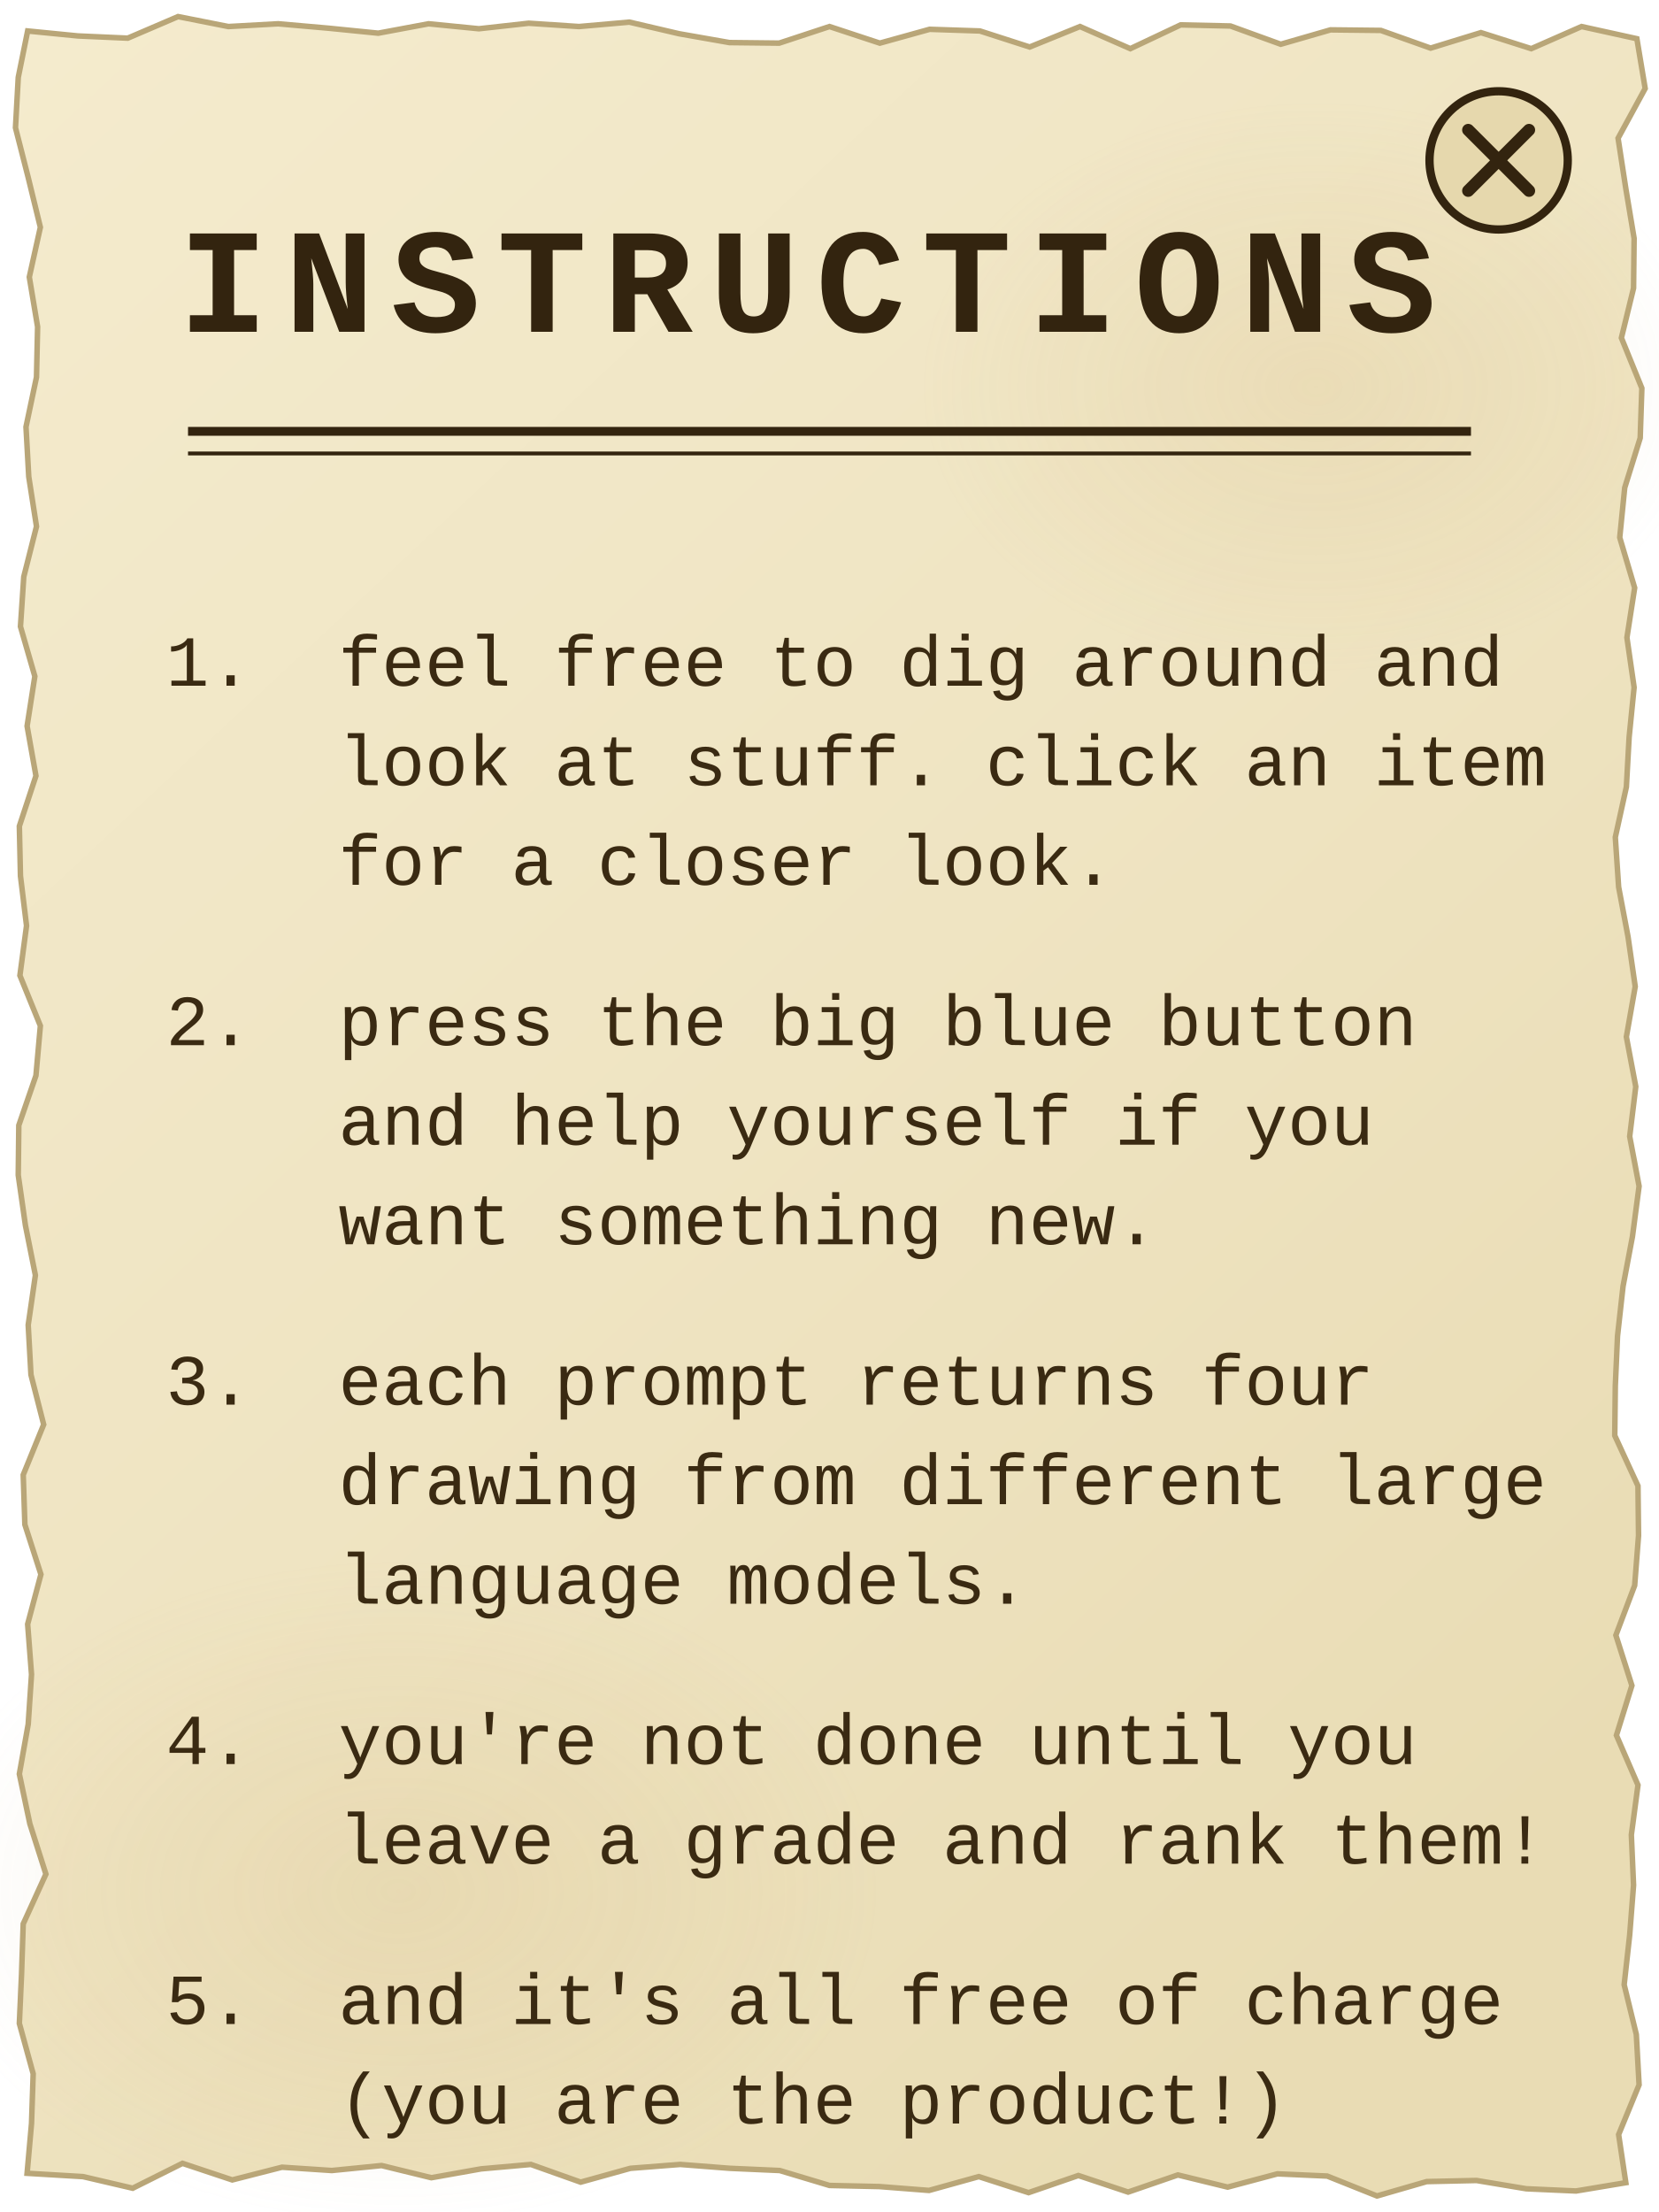
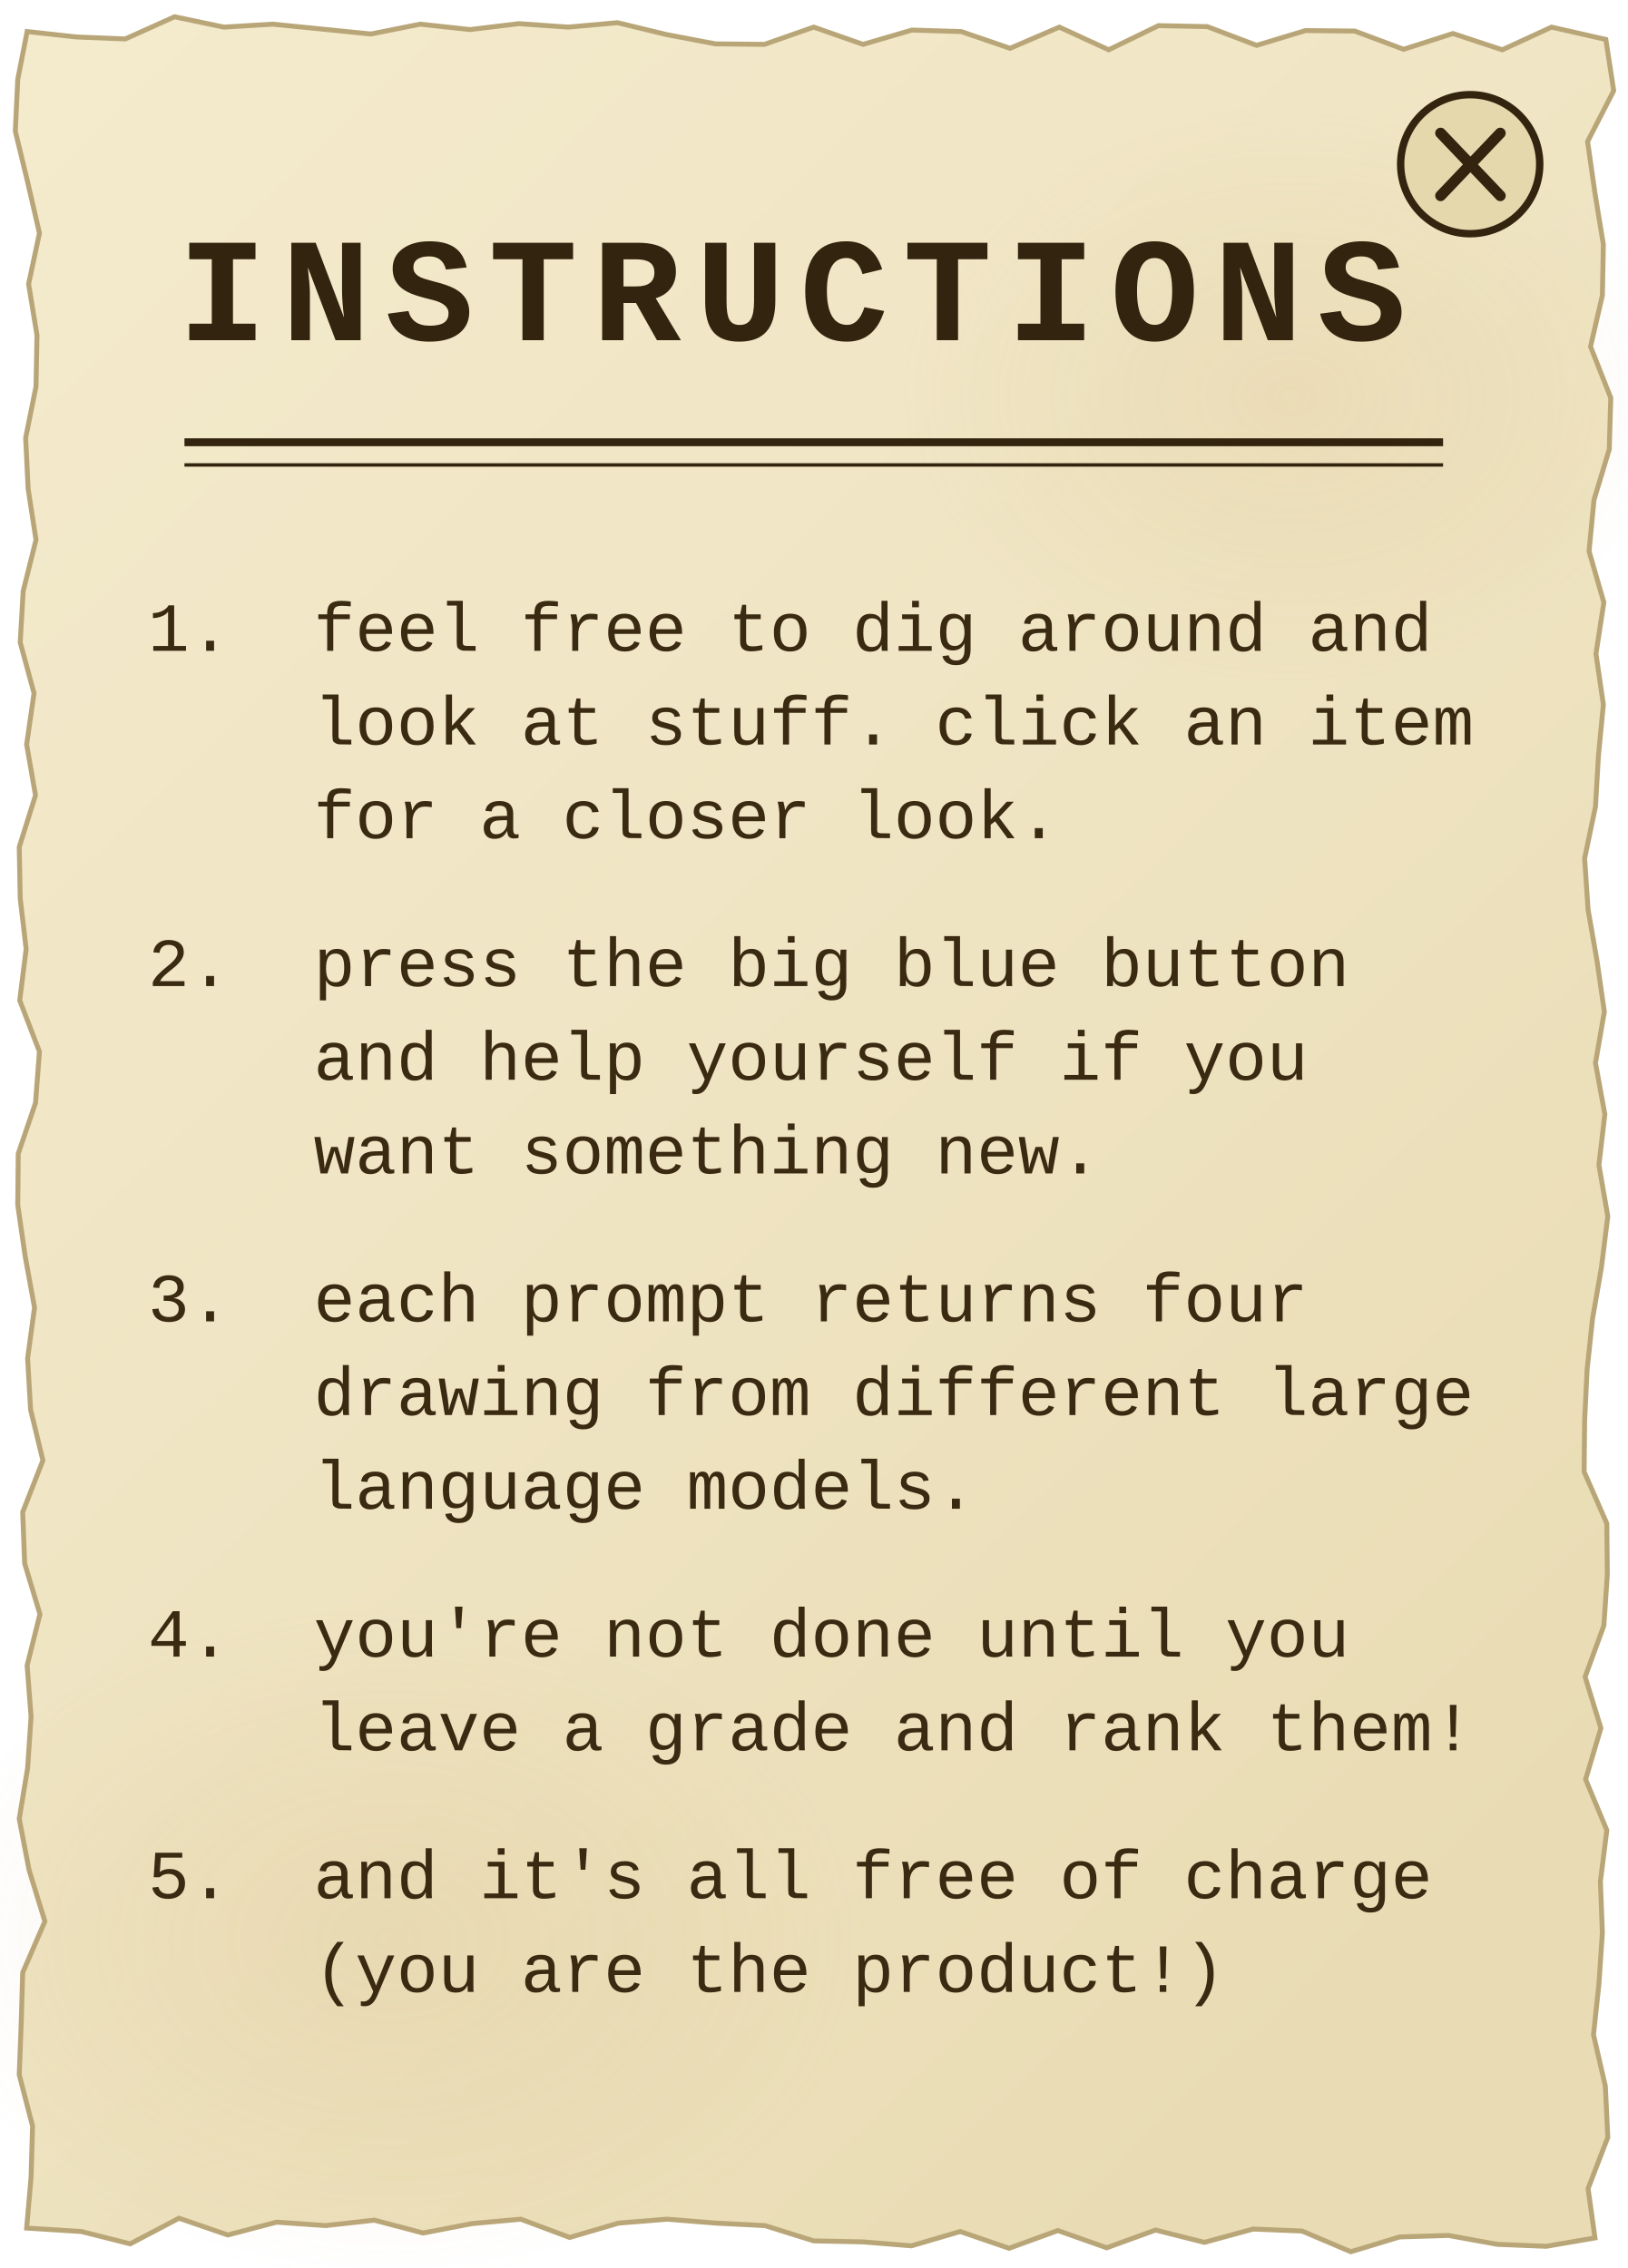
- <svg xmlns="http://www.w3.org/2000/svg" viewBox="0 0 300 400">
+ <svg xmlns="http://www.w3.org/2000/svg" viewBox="0 0 330 460">
  <defs>
    <radialGradient id="ins_stain1" cx="0.5" cy="0.5" r="0.5">
      <stop offset="0" stop-color="#c9a86a" stop-opacity="0.14" />
      <stop offset="0.7" stop-color="#c9a86a" stop-opacity="0.05" />
      <stop offset="1" stop-color="#c9a86a" stop-opacity="0" />
    </radialGradient>
    <linearGradient id="ins_paper" x1="0" y1="0" x2="0.7" y2="1">
      <stop offset="0" stop-color="#f4ebcd" />
      <stop offset="0.55" stop-color="#efe4c2" />
      <stop offset="1" stop-color="#e9dcb4" />
    </linearGradient>
  </defs>
-   <path d="M5.0 5.6 L14.1 6.5 L23.1 6.9 L32.2 3.0 L41.3 4.8 L50.3 4.3 L59.4 5.1 L68.4 6.0 L77.5 4.3 L86.6 5.2 L95.6 4.2 L104.7 4.8 L113.8 4.0 L122.8 6.1 L131.9 7.7 L140.9 7.8 L150.0 4.8 L159.1 7.8 L168.1 5.3 L177.2 5.6 L186.2 8.5 L195.3 4.8 L204.4 8.8 L213.5 4.5 L222.5 4.7 L231.6 8.0 L240.6 5.4 L249.7 5.5 L258.7 8.7 L267.8 5.9 L276.9 8.8 L286.0 4.8 L296.0 7.0 L297.5 16.0 L292.6 25.0 L294.0 34.1 L295.5 43.1 L295.4 52.1 L293.2 61.1 L296.9 70.2 L296.6 79.2 L293.8 88.2 L292.9 97.2 L295.6 106.3 L294.2 115.3 L295.5 124.3 L294.6 133.3 L294.1 142.3 L292.1 151.4 L292.7 160.4 L294.4 169.4 L295.7 178.4 L294.1 187.5 L295.8 196.5 L294.7 205.5 L296.4 214.5 L295.2 223.6 L293.5 232.6 L292.5 241.6 L292.1 250.6 L292.0 259.6 L296.2 268.7 L296.3 277.7 L295.6 286.7 L292.2 295.7 L295.1 304.8 L292.3 313.8 L296.2 322.8 L295.0 331.8 L295.4 340.9 L294.7 349.9 L293.7 358.9 L295.9 367.9 L296.4 377.0 L292.7 386.0 L294.0 394.7 L285.0 396.2 L276.0 395.8 L267.0 394.3 L258.0 394.5 L249.0 397.1 L240.0 393.5 L231.0 393.1 L222.0 395.5 L213.0 393.3 L204.0 396.4 L195.0 393.4 L186.0 396.5 L177.0 393.6 L168.0 396.1 L159.0 395.4 L150.0 395.2 L141.0 392.5 L132.0 392.1 L123.0 391.4 L114.0 392.1 L105.0 394.6 L96.0 391.4 L87.0 392.2 L78.0 393.8 L69.0 391.6 L60.0 392.5 L51.0 391.9 L42.0 394.2 L33.0 391.2 L24.0 395.7 L15.0 393.6 L4.9 393.0 L5.7 384.0 L6.0 375.0 L3.5 365.9 L3.9 356.9 L4.2 347.9 L8.3 338.9 L5.4 329.8 L3.5 320.8 L5.1 311.8 L5.7 302.8 L5.0 293.7 L7.4 284.7 L4.5 275.7 L4.2 266.7 L7.9 257.6 L5.6 248.6 L5.1 239.6 L6.4 230.6 L4.6 221.6 L3.3 212.5 L3.4 203.5 L6.5 194.5 L7.3 185.5 L3.6 176.4 L4.8 167.4 L3.7 158.4 L3.5 149.4 L6.5 140.3 L4.9 131.3 L6.3 122.3 L3.7 113.3 L4.3 104.3 L6.6 95.2 L5.2 86.2 L4.7 77.2 L6.6 68.2 L6.8 59.1 L5.3 50.1 L7.3 41.1 L5.1 32.1 L2.8 23.1 L3.3 14.0 Z" fill="url(#ins_paper)" stroke="#b9a678" stroke-width="1" />
-   <ellipse cx="238" cy="70" rx="72" ry="52" fill="url(#ins_stain1)" />
-   <ellipse cx="72" cy="342" rx="88" ry="60" fill="url(#ins_stain1)" />
-   <text x="146.0" y="60" text-anchor="middle" font-family="'Courier Prime','Courier New',Courier,monospace" font-size="27" font-weight="700" letter-spacing="3" fill="#33240f">INSTRUCTIONS</text>
+   <path d="M5.5 6.4 L15.5 7.5 L25.4 7.9 L35.4 3.4 L45.4 5.5 L55.3 4.9 L65.3 5.9 L75.2 6.9 L85.2 4.9 L95.3 6.0 L105.2 4.8 L115.2 5.5 L125.2 4.6 L135.1 7.0 L145.1 8.9 L155.0 9.0 L165.0 5.5 L175.0 9.0 L184.9 6.1 L194.9 6.4 L204.8 9.8 L214.8 5.5 L224.8 10.1 L234.9 5.2 L244.8 5.4 L254.8 9.2 L264.7 6.2 L274.7 6.3 L284.6 10.0 L294.6 6.8 L304.6 10.1 L314.6 5.5 L325.6 8.0 L327.2 18.4 L321.9 28.7 L323.4 39.2 L325.1 49.6 L324.9 59.9 L322.5 70.3 L326.6 80.7 L326.3 91.1 L323.2 101.4 L322.2 111.8 L325.2 122.2 L323.6 132.6 L325.1 142.9 L324.1 153.3 L323.5 163.6 L321.3 174.1 L322.0 184.5 L323.8 194.8 L325.3 205.2 L323.5 215.6 L325.4 226.0 L324.2 236.3 L326.0 246.7 L324.7 257.1 L322.9 267.5 L321.8 277.8 L321.3 288.2 L321.2 298.5 L325.8 309.0 L325.9 319.4 L325.2 329.7 L321.4 340.1 L324.6 350.5 L321.5 360.9 L325.8 371.2 L324.5 381.6 L324.9 392.0 L324.2 402.4 L323.1 412.7 L325.5 423.1 L326.0 433.5 L322.0 443.9 L323.4 453.9 L313.5 455.6 L303.6 455.2 L293.7 453.4 L283.8 453.7 L273.9 456.7 L264.0 452.5 L254.1 452.1 L244.2 454.8 L234.3 452.3 L224.4 455.9 L214.5 452.4 L204.6 456.0 L194.7 452.6 L184.8 455.5 L174.9 454.7 L165.0 454.5 L155.1 451.4 L145.2 450.9 L135.3 450.1 L125.4 450.9 L115.5 453.8 L105.6 450.1 L95.7 451.0 L85.8 452.9 L75.9 450.3 L66.0 451.4 L56.1 450.7 L46.2 453.3 L36.3 449.9 L26.4 455.1 L16.5 452.6 L5.4 451.9 L6.3 441.6 L6.6 431.2 L3.9 420.8 L4.3 410.4 L4.6 400.1 L9.1 389.7 L5.9 379.3 L3.9 368.9 L5.6 358.6 L6.3 348.2 L5.5 337.8 L8.1 327.4 L5.0 317.1 L4.6 306.7 L8.7 296.2 L6.2 285.9 L5.6 275.5 L7.0 265.2 L5.1 254.8 L3.6 244.4 L3.7 234.0 L7.2 223.7 L8.0 213.3 L4.0 202.9 L5.3 192.5 L4.1 182.2 L3.9 171.8 L7.2 161.3 L5.4 151.0 L6.9 140.6 L4.1 130.3 L4.7 119.9 L7.3 109.5 L5.7 99.1 L5.2 88.8 L7.3 78.4 L7.5 68.0 L5.8 57.6 L8.0 47.3 L5.6 36.9 L3.1 26.6 L3.6 16.1 Z" fill="url(#ins_paper)" stroke="#b9a678" stroke-width="1" />
+   <ellipse cx="261.8" cy="80.5" rx="79.2" ry="59.8" fill="url(#ins_stain1)" />
+   <ellipse cx="79.2" cy="393.3" rx="96.8" ry="69.0" fill="url(#ins_stain1)" />
+   <text x="160.6" y="69.0" text-anchor="middle" font-family="'Courier Prime','Courier New',Courier,monospace" font-size="30" font-weight="700" letter-spacing="3" fill="#33240f">INSTRUCTIONS</text>
  <g class="ins-close">
-     <circle cx="271" cy="29" r="12.5" fill="#e6d8ad" stroke="#33240f" stroke-width="1.5" />
-     <path d="M265.5 23.5 L276.5 34.5 M276.5 23.5 L265.5 34.5" fill="none" stroke="#33240f" stroke-width="2.2" stroke-linecap="round" />
+     <circle cx="298.1" cy="33.3" r="14.1" fill="#e6d8ad" stroke="#33240f" stroke-width="1.5" />
+     <path d="M292.1 27.0 L304.2 39.7 M304.2 27.0 L292.1 39.7" fill="none" stroke="#33240f" stroke-width="2.2" stroke-linecap="round" />
  </g>
-   <line x1="34" y1="78" x2="266" y2="78" stroke="#33240f" stroke-width="1.6" />
-   <line x1="34" y1="82" x2="266" y2="82" stroke="#33240f" stroke-width="0.7" />
-   <text x="30" y="124" font-family="'Courier Prime','Courier New',Courier,monospace" font-size="13" fill="#3a2a12" xml:space="preserve">1.  feel free to dig around and</text>
-   <text x="30" y="142" font-family="'Courier Prime','Courier New',Courier,monospace" font-size="13" fill="#3a2a12" xml:space="preserve">    look at stuff. click an item</text>
-   <text x="30" y="160" font-family="'Courier Prime','Courier New',Courier,monospace" font-size="13" fill="#3a2a12" xml:space="preserve">    for a closer look.</text>
-   <text x="30" y="189" font-family="'Courier Prime','Courier New',Courier,monospace" font-size="13" fill="#3a2a12" xml:space="preserve">2.  press the big blue button</text>
-   <text x="30" y="207" font-family="'Courier Prime','Courier New',Courier,monospace" font-size="13" fill="#3a2a12" xml:space="preserve">    and help yourself if you</text>
-   <text x="30" y="225" font-family="'Courier Prime','Courier New',Courier,monospace" font-size="13" fill="#3a2a12" xml:space="preserve">    want something new.</text>
-   <text x="30" y="254" font-family="'Courier Prime','Courier New',Courier,monospace" font-size="13" fill="#3a2a12" xml:space="preserve">3.  each prompt returns four</text>
-   <text x="30" y="272" font-family="'Courier Prime','Courier New',Courier,monospace" font-size="13" fill="#3a2a12" xml:space="preserve">    drawing from different large</text>
-   <text x="30" y="290" font-family="'Courier Prime','Courier New',Courier,monospace" font-size="13" fill="#3a2a12" xml:space="preserve">    language models.</text>
-   <text x="30" y="319" font-family="'Courier Prime','Courier New',Courier,monospace" font-size="13" fill="#3a2a12" xml:space="preserve">4.  you're not done until you</text>
-   <text x="30" y="337" font-family="'Courier Prime','Courier New',Courier,monospace" font-size="13" fill="#3a2a12" xml:space="preserve">    leave a grade and rank them!</text>
-   <text x="30" y="366" font-family="'Courier Prime','Courier New',Courier,monospace" font-size="13" fill="#3a2a12" xml:space="preserve">5.  and it's all free of charge</text>
-   <text x="30" y="384" font-family="'Courier Prime','Courier New',Courier,monospace" font-size="13" fill="#3a2a12" xml:space="preserve">    (you are the product!)</text>
+   <line x1="37.4" y1="89.7" x2="292.6" y2="89.7" stroke="#33240f" stroke-width="1.6" />
+   <line x1="37.4" y1="94.3" x2="292.6" y2="94.3" stroke="#33240f" stroke-width="0.7" />
+   <text x="30" y="132" font-family="'Courier Prime','Courier New',Courier,monospace" font-size="14" fill="#3a2a12" xml:space="preserve">1.  feel free to dig around and</text>
+   <text x="30" y="151" font-family="'Courier Prime','Courier New',Courier,monospace" font-size="14" fill="#3a2a12" xml:space="preserve">    look at stuff. click an item</text>
+   <text x="30" y="170" font-family="'Courier Prime','Courier New',Courier,monospace" font-size="14" fill="#3a2a12" xml:space="preserve">    for a closer look.</text>
+   <text x="30" y="200" font-family="'Courier Prime','Courier New',Courier,monospace" font-size="14" fill="#3a2a12" xml:space="preserve">2.  press the big blue button</text>
+   <text x="30" y="219" font-family="'Courier Prime','Courier New',Courier,monospace" font-size="14" fill="#3a2a12" xml:space="preserve">    and help yourself if you</text>
+   <text x="30" y="238" font-family="'Courier Prime','Courier New',Courier,monospace" font-size="14" fill="#3a2a12" xml:space="preserve">    want something new.</text>
+   <text x="30" y="268" font-family="'Courier Prime','Courier New',Courier,monospace" font-size="14" fill="#3a2a12" xml:space="preserve">3.  each prompt returns four</text>
+   <text x="30" y="287" font-family="'Courier Prime','Courier New',Courier,monospace" font-size="14" fill="#3a2a12" xml:space="preserve">    drawing from different large</text>
+   <text x="30" y="306" font-family="'Courier Prime','Courier New',Courier,monospace" font-size="14" fill="#3a2a12" xml:space="preserve">    language models.</text>
+   <text x="30" y="336" font-family="'Courier Prime','Courier New',Courier,monospace" font-size="14" fill="#3a2a12" xml:space="preserve">4.  you're not done until you</text>
+   <text x="30" y="355" font-family="'Courier Prime','Courier New',Courier,monospace" font-size="14" fill="#3a2a12" xml:space="preserve">    leave a grade and rank them!</text>
+   <text x="30" y="385" font-family="'Courier Prime','Courier New',Courier,monospace" font-size="14" fill="#3a2a12" xml:space="preserve">5.  and it's all free of charge</text>
+   <text x="30" y="404" font-family="'Courier Prime','Courier New',Courier,monospace" font-size="14" fill="#3a2a12" xml:space="preserve">    (you are the product!)</text>
</svg>
